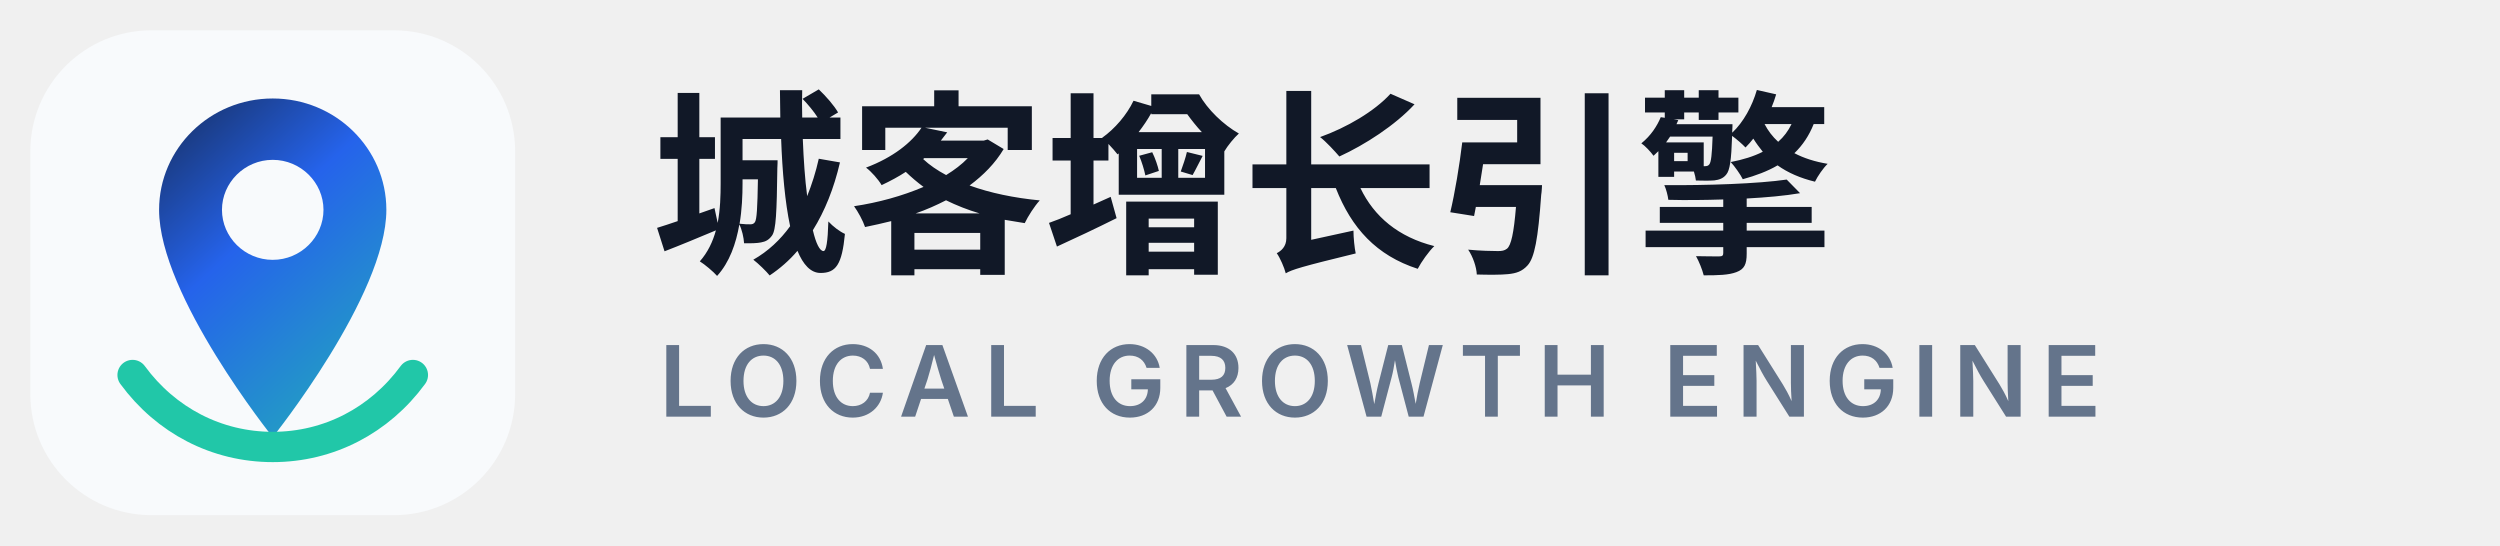
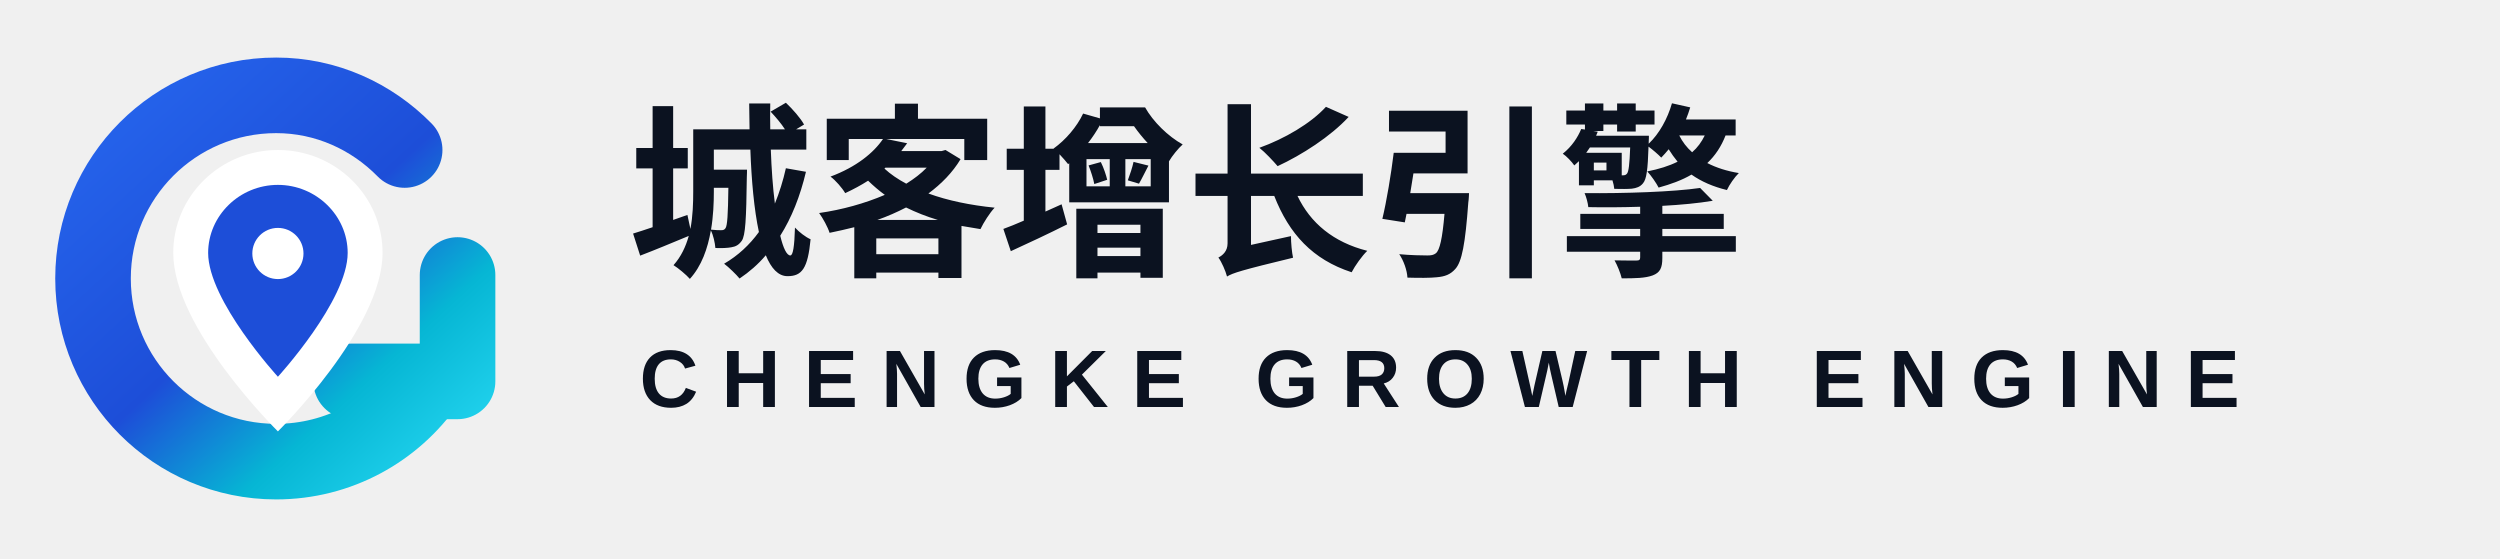
- <svg xmlns="http://www.w3.org/2000/svg" width="330" height="72" viewBox="0 0 330 72" fill="none" role="img" aria-label="城客增长引擎">
+ <svg xmlns="http://www.w3.org/2000/svg" width="430" height="96" viewBox="0 0 430 96" fill="none" role="img" aria-label="城客增长引擎 CHENGKE GROWTH ENGINE">
  <defs>
-     <linearGradient id="logoGradient" x1="12" y1="10" x2="60" y2="62" gradientUnits="userSpaceOnUse">
-       <stop offset="0" stop-color="#111827" />
-       <stop offset="0.42" stop-color="#2563EB" />
-       <stop offset="1" stop-color="#21C7A8" />
+     <linearGradient id="ck-logo" x1="20" y1="18" x2="77" y2="80" gradientUnits="userSpaceOnUse">
+       <stop offset="0" stop-color="#2563EB" />
+       <stop offset="0.48" stop-color="#1D4ED8" />
+       <stop offset="0.76" stop-color="#06B6D4" />
+       <stop offset="1" stop-color="#22D3EE" />
    </linearGradient>
  </defs>
-   <rect x="4" y="4" width="64" height="64" rx="16" fill="#F8FAFC" />
-   <path d="M36 13C27.7 13 21 19.6 21 27.7C21 39 36 57.7 36 57.7C36 57.7 51 39 51 27.7C51 19.6 44.3 13 36 13ZM36 34.3C32.3 34.3 29.3 31.3 29.3 27.7C29.3 24.1 32.3 21.1 36 21.1C39.7 21.1 42.7 24.1 42.7 27.7C42.7 31.3 39.7 34.3 36 34.3Z" fill="url(#logoGradient)" />
-   <path d="M17.5 49.5C21.9 55.5 28.6 59 36 59C43.4 59 50.1 55.5 54.5 49.5" stroke="#21C7A8" stroke-width="4" stroke-linecap="round" />
-   <text x="86" y="34" fill="#111827" font-family="-apple-system, BlinkMacSystemFont, 'PingFang SC', 'Microsoft YaHei', sans-serif" font-size="26" font-weight="800">城客增长引擎</text>
-   <text x="87" y="55" fill="#64748B" font-family="-apple-system, BlinkMacSystemFont, 'PingFang SC', 'Microsoft YaHei', sans-serif" font-size="13" font-weight="600" letter-spacing="1.8">LOCAL GROWTH ENGINE</text>
+   <path d="M69.6 25.8C63.9 20 56.1 16.4 47.5 16.4C30.1 16.4 16 30.5 16 47.9C16 65.3 30.1 79.4 47.5 79.4C58.3 79.4 67.8 74 73.5 65.8" stroke="url(#ck-logo)" stroke-width="13" stroke-linecap="round" />
+   <path d="M60.4 65.6H78.7V47.3" stroke="url(#ck-logo)" stroke-width="13" stroke-linecap="round" stroke-linejoin="round" />
+   <path d="M47.8 25.8C37.9 25.8 29.8 33.7 29.8 43.5C29.8 56.5 47.8 74.2 47.8 74.2C47.8 74.2 65.8 56.5 65.8 43.5C65.8 33.7 57.7 25.8 47.8 25.8Z" fill="#FFFFFF" />
+   <path d="M47.8 31.8C41.2 31.8 35.8 37.1 35.8 43.5C35.8 51.7 47.8 64.8 47.8 64.8C47.8 64.8 59.8 51.7 59.8 43.5C59.8 37.1 54.4 31.8 47.8 31.8Z" fill="#1D4ED8" />
+   <circle cx="47.8" cy="43.6" r="4.4" fill="#FFFFFF" />
+   <text x="108" y="45" fill="#0B1220" font-family="'PingFang SC', 'Microsoft YaHei', Arial, sans-serif" font-size="32" font-weight="900">城客增长引擎</text>
+   <text x="110" y="70" fill="#0B1220" font-family="Montserrat, Arial, sans-serif" font-size="14" font-weight="700" letter-spacing="4">CHENGKE GROWTH ENGINE</text>
</svg>
